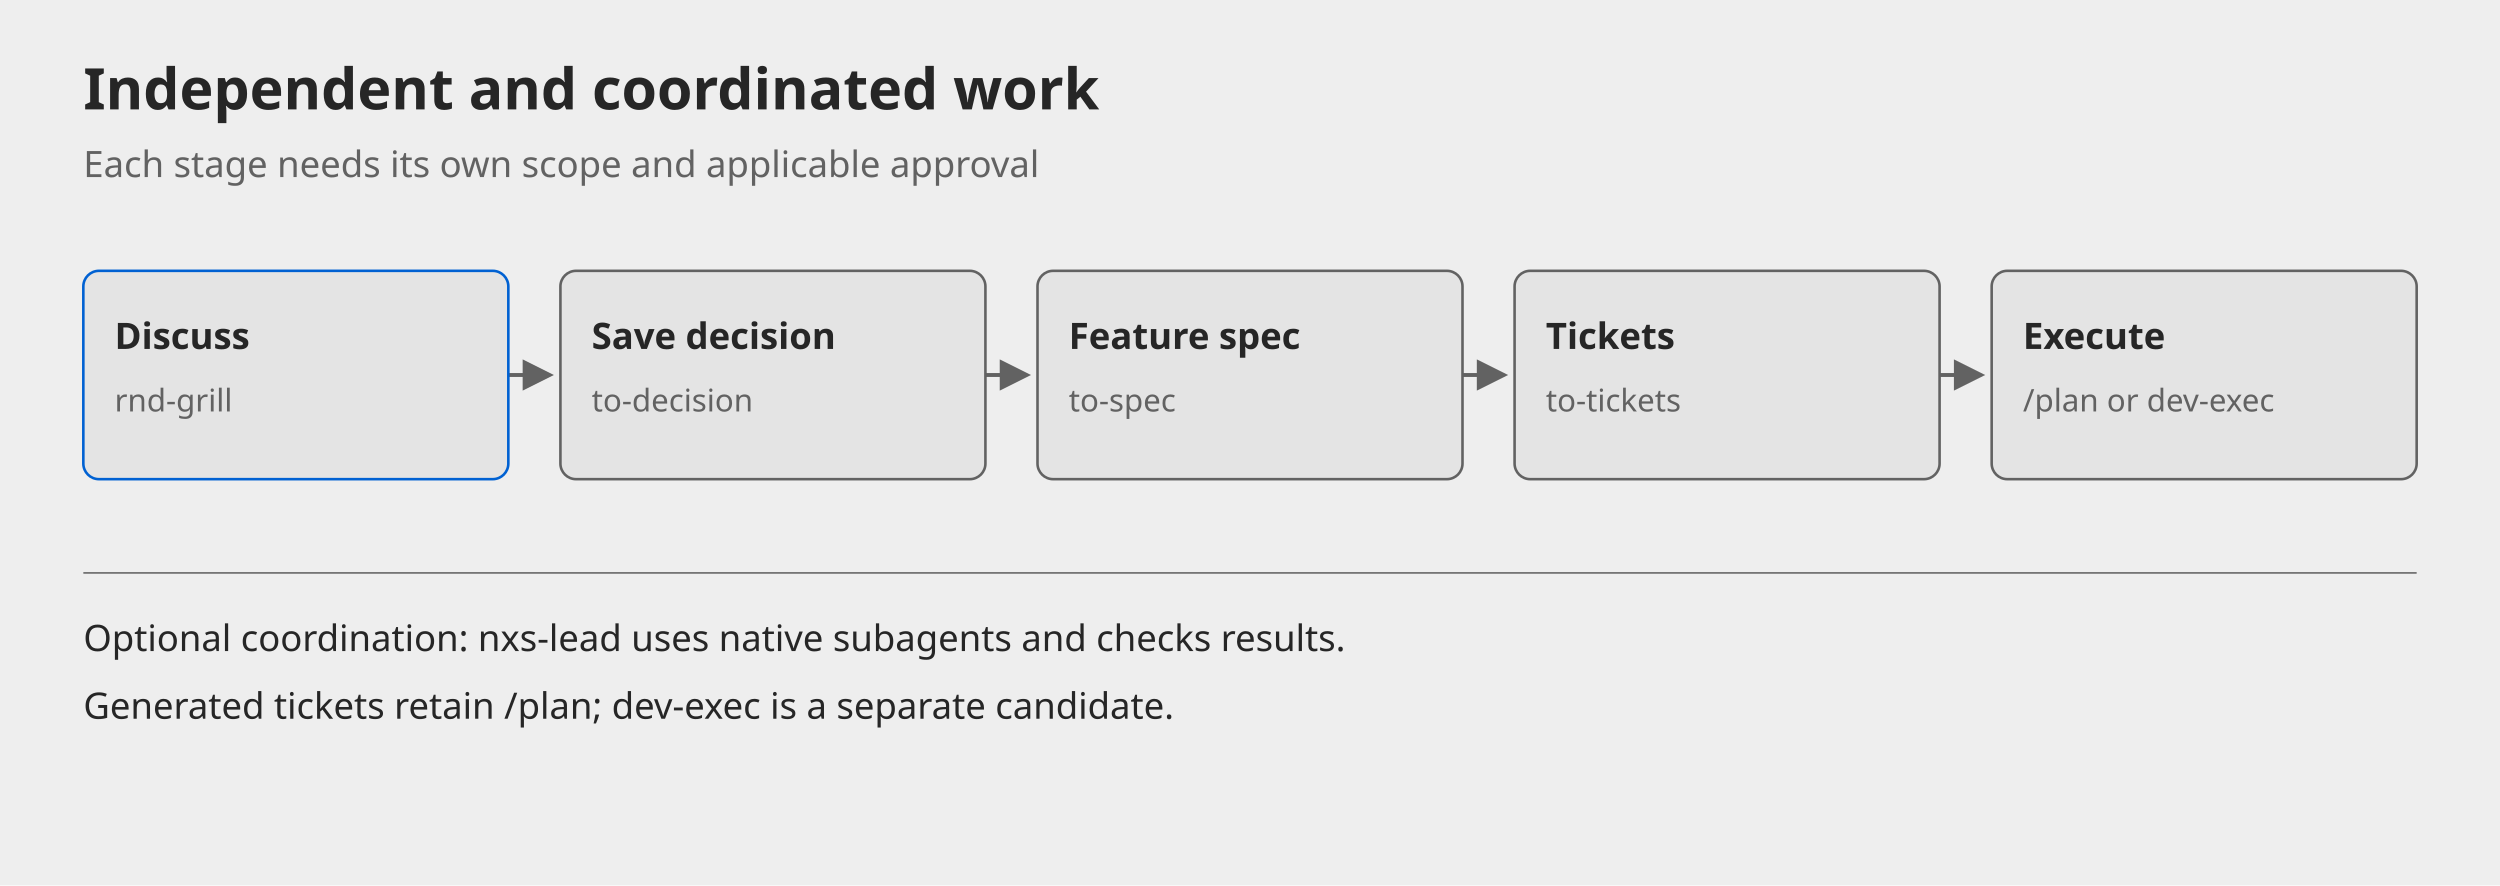
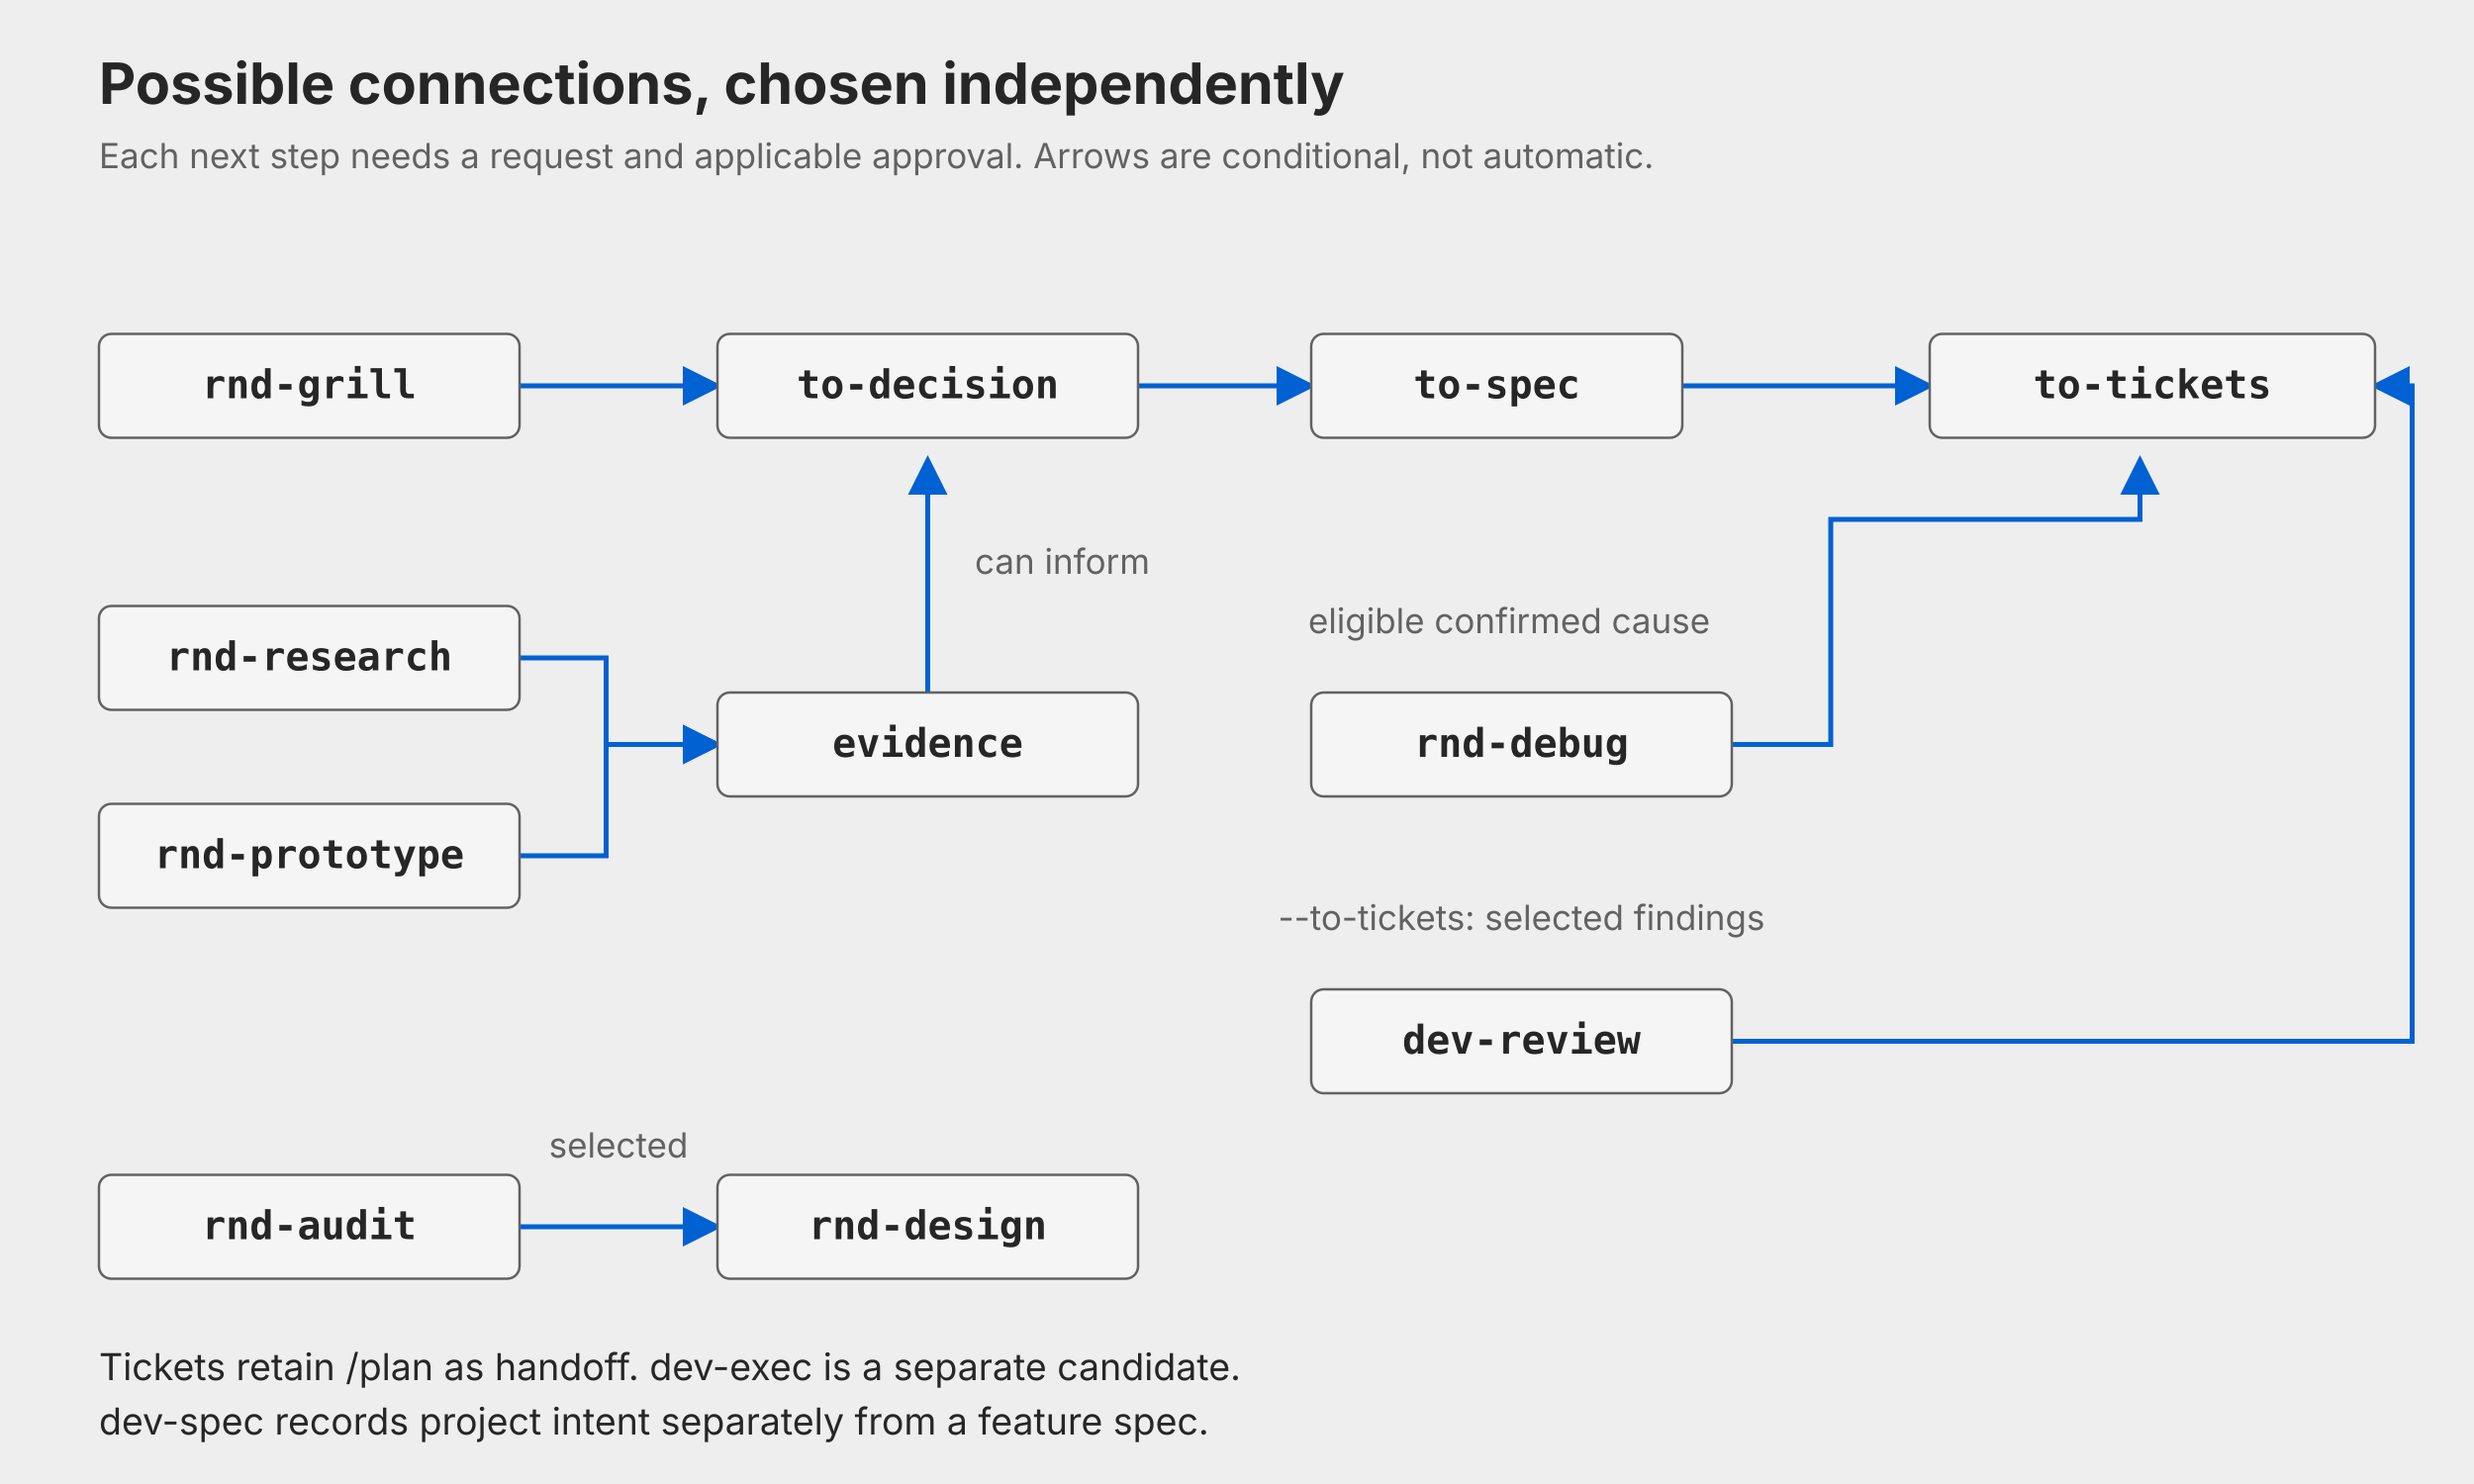
- <svg xmlns="http://www.w3.org/2000/svg" viewBox="0 0 960 340" role="img" aria-labelledby="nxs-workflow-light-title nxs-workflow-light-desc">
+ <svg xmlns="http://www.w3.org/2000/svg" viewBox="0 0 1000 600" role="img" aria-labelledby="title desc">
  <defs>
-     <marker id="nxs-workflow-light-arrow" markerWidth="8" markerHeight="8" refX="7" refY="4" orient="auto">
-       <path d="M0 0 L8 4 L0 8 Z" fill="#626262" />
+     <marker id="arrow" markerWidth="8" markerHeight="8" refX="7" refY="4" orient="auto">
+       <path d="M0 0 L8 4 L0 8 Z" fill="#0061d2" />
    </marker>
  </defs>
-   <rect width="960" height="340" fill="#eeeeee" />
-   <text x="32" y="42" fill="#262626" font-family="system-ui, sans-serif" font-size="22" font-weight="600">Independent and coordinated work</text>
-   <text x="32" y="68" fill="#626262" font-family="system-ui, sans-serif" font-size="14">Each stage needs its own scope and applicable approval</text>
-   <path d="M 195.2 144 H 211.2" stroke="#626262" stroke-width="1.5" fill="none" marker-end="url(#nxs-workflow-light-arrow)" />
-   <path d="M 378.4 144 H 394.4" stroke="#626262" stroke-width="1.5" fill="none" marker-end="url(#nxs-workflow-light-arrow)" />
-   <path d="M 561.6 144 H 577.6" stroke="#626262" stroke-width="1.5" fill="none" marker-end="url(#nxs-workflow-light-arrow)" />
-   <path d="M 744.8 144 H 760.8" stroke="#626262" stroke-width="1.5" fill="none" marker-end="url(#nxs-workflow-light-arrow)" />
-   <rect x="32" y="104" width="163.2" height="80" rx="6" fill="#e4e4e4" stroke="#0061d2" />
-   <text x="44" y="134" fill="#262626" font-family="system-ui, sans-serif" font-size="14" font-weight="600">Discuss</text>
-   <text x="44" y="158" fill="#626262" font-family="system-ui, sans-serif" font-size="12">rnd-grill</text>
-   <rect x="215.2" y="104" width="163.2" height="80" rx="6" fill="#e4e4e4" stroke="#626262" />
-   <text x="227.2" y="134" fill="#262626" font-family="system-ui, sans-serif" font-size="14" font-weight="600">Save decision</text>
-   <text x="227.2" y="158" fill="#626262" font-family="system-ui, sans-serif" font-size="12">to-decision</text>
-   <rect x="398.4" y="104" width="163.2" height="80" rx="6" fill="#e4e4e4" stroke="#626262" />
-   <text x="410.4" y="134" fill="#262626" font-family="system-ui, sans-serif" font-size="14" font-weight="600">Feature spec</text>
-   <text x="410.4" y="158" fill="#626262" font-family="system-ui, sans-serif" font-size="12">to-spec</text>
-   <rect x="581.6" y="104" width="163.2" height="80" rx="6" fill="#e4e4e4" stroke="#626262" />
-   <text x="593.6" y="134" fill="#262626" font-family="system-ui, sans-serif" font-size="14" font-weight="600">Tickets</text>
-   <text x="593.6" y="158" fill="#626262" font-family="system-ui, sans-serif" font-size="12">to-tickets</text>
-   <rect x="764.8" y="104" width="163.2" height="80" rx="6" fill="#e4e4e4" stroke="#626262" />
-   <text x="776.8" y="134" fill="#262626" font-family="system-ui, sans-serif" font-size="14" font-weight="600">Execute</text>
-   <text x="776.8" y="158" fill="#626262" font-family="system-ui, sans-serif" font-size="12">/plan or dev-exec</text>
-   <path d="M32 220 H928" stroke="#626262" stroke-width="0.6" />
-   <text x="32" y="250" fill="#262626" font-family="system-ui, sans-serif" font-size="14">Optional coordination: nxs-lead uses native subagents and checks results.</text>
-   <text x="32" y="276" fill="#262626" font-family="system-ui, sans-serif" font-size="14">Generated tickets retain /plan; dev-exec is a separate candidate.</text>
+   <style>text{font-family:system-ui,-apple-system,sans-serif;fill:#262626}.title{font-size:23px;font-weight:700}.node{font-family:ui-monospace,SFMono-Regular,monospace;font-size:16px;font-weight:600}.label{font-size:14px;fill:#626262}.note{font-size:15px}</style>
+   <rect width="1000" height="600" fill="#eeeeee" />
+   <text x="40" y="42" class="title">Possible connections, chosen independently</text>
+   <text x="40" y="68" class="label">Each next step needs a request and applicable approval. Arrows are conditional, not automatic.</text>
+   <path d="M210 156 H290" fill="none" stroke="#0061d2" stroke-width="2" marker-end="url(#arrow)" />
+   <path d="M460 156 H530" fill="none" stroke="#0061d2" stroke-width="2" marker-end="url(#arrow)" />
+   <path d="M680 156 H780" fill="none" stroke="#0061d2" stroke-width="2" marker-end="url(#arrow)" />
+   <path d="M210 266 H245 V301 H290" fill="none" stroke="#0061d2" stroke-width="2" marker-end="url(#arrow)" />
+   <path d="M210 346 H245 V301 H290" fill="none" stroke="#0061d2" stroke-width="2" marker-end="url(#arrow)" />
+   <path d="M375 280 V186" fill="none" stroke="#0061d2" stroke-width="2" marker-end="url(#arrow)" />
+   <path d="M700 301 H740 V210 H865 V186" fill="none" stroke="#0061d2" stroke-width="2" marker-end="url(#arrow)" />
+   <path d="M700 421 H975 V156 H960" fill="none" stroke="#0061d2" stroke-width="2" marker-end="url(#arrow)" />
+   <path d="M210 496 H290" fill="none" stroke="#0061d2" stroke-width="2" marker-end="url(#arrow)" />
+   <rect x="40" y="135" width="170" height="42" rx="5" fill="#f5f5f5" stroke="#626262" />
+   <text x="125.0" y="161" text-anchor="middle" class="node">rnd-grill</text>
+   <rect x="290" y="135" width="170" height="42" rx="5" fill="#f5f5f5" stroke="#626262" />
+   <text x="375.0" y="161" text-anchor="middle" class="node">to-decision</text>
+   <rect x="530" y="135" width="150" height="42" rx="5" fill="#f5f5f5" stroke="#626262" />
+   <text x="605.0" y="161" text-anchor="middle" class="node">to-spec</text>
+   <rect x="780" y="135" width="180" height="42" rx="5" fill="#f5f5f5" stroke="#626262" />
+   <text x="870.0" y="161" text-anchor="middle" class="node">to-tickets</text>
+   <rect x="40" y="245" width="170" height="42" rx="5" fill="#f5f5f5" stroke="#626262" />
+   <text x="125.0" y="271" text-anchor="middle" class="node">rnd-research</text>
+   <rect x="40" y="325" width="170" height="42" rx="5" fill="#f5f5f5" stroke="#626262" />
+   <text x="125.0" y="351" text-anchor="middle" class="node">rnd-prototype</text>
+   <rect x="290" y="280" width="170" height="42" rx="5" fill="#f5f5f5" stroke="#626262" />
+   <text x="375.0" y="306" text-anchor="middle" class="node">evidence</text>
+   <rect x="530" y="280" width="170" height="42" rx="5" fill="#f5f5f5" stroke="#626262" />
+   <text x="615.0" y="306" text-anchor="middle" class="node">rnd-debug</text>
+   <rect x="530" y="400" width="170" height="42" rx="5" fill="#f5f5f5" stroke="#626262" />
+   <text x="615.0" y="426" text-anchor="middle" class="node">dev-review</text>
+   <rect x="40" y="475" width="170" height="42" rx="5" fill="#f5f5f5" stroke="#626262" />
+   <text x="125.0" y="501" text-anchor="middle" class="node">rnd-audit</text>
+   <rect x="290" y="475" width="170" height="42" rx="5" fill="#f5f5f5" stroke="#626262" />
+   <text x="375.0" y="501" text-anchor="middle" class="node">rnd-design</text>
+   <text x="394" y="232" class="label">can inform</text>
+   <text x="610" y="256" text-anchor="middle" class="label">eligible confirmed cause</text>
+   <text x="615" y="376" text-anchor="middle" class="label">--to-tickets: selected findings</text>
+   <text x="250" y="468" text-anchor="middle" class="label">selected</text>
+   <text x="40" y="558" class="note">Tickets retain /plan as handoff. dev-exec is a separate candidate.</text>
+   <text x="40" y="580" class="note">dev-spec records project intent separately from a feature spec.</text>
</svg>
